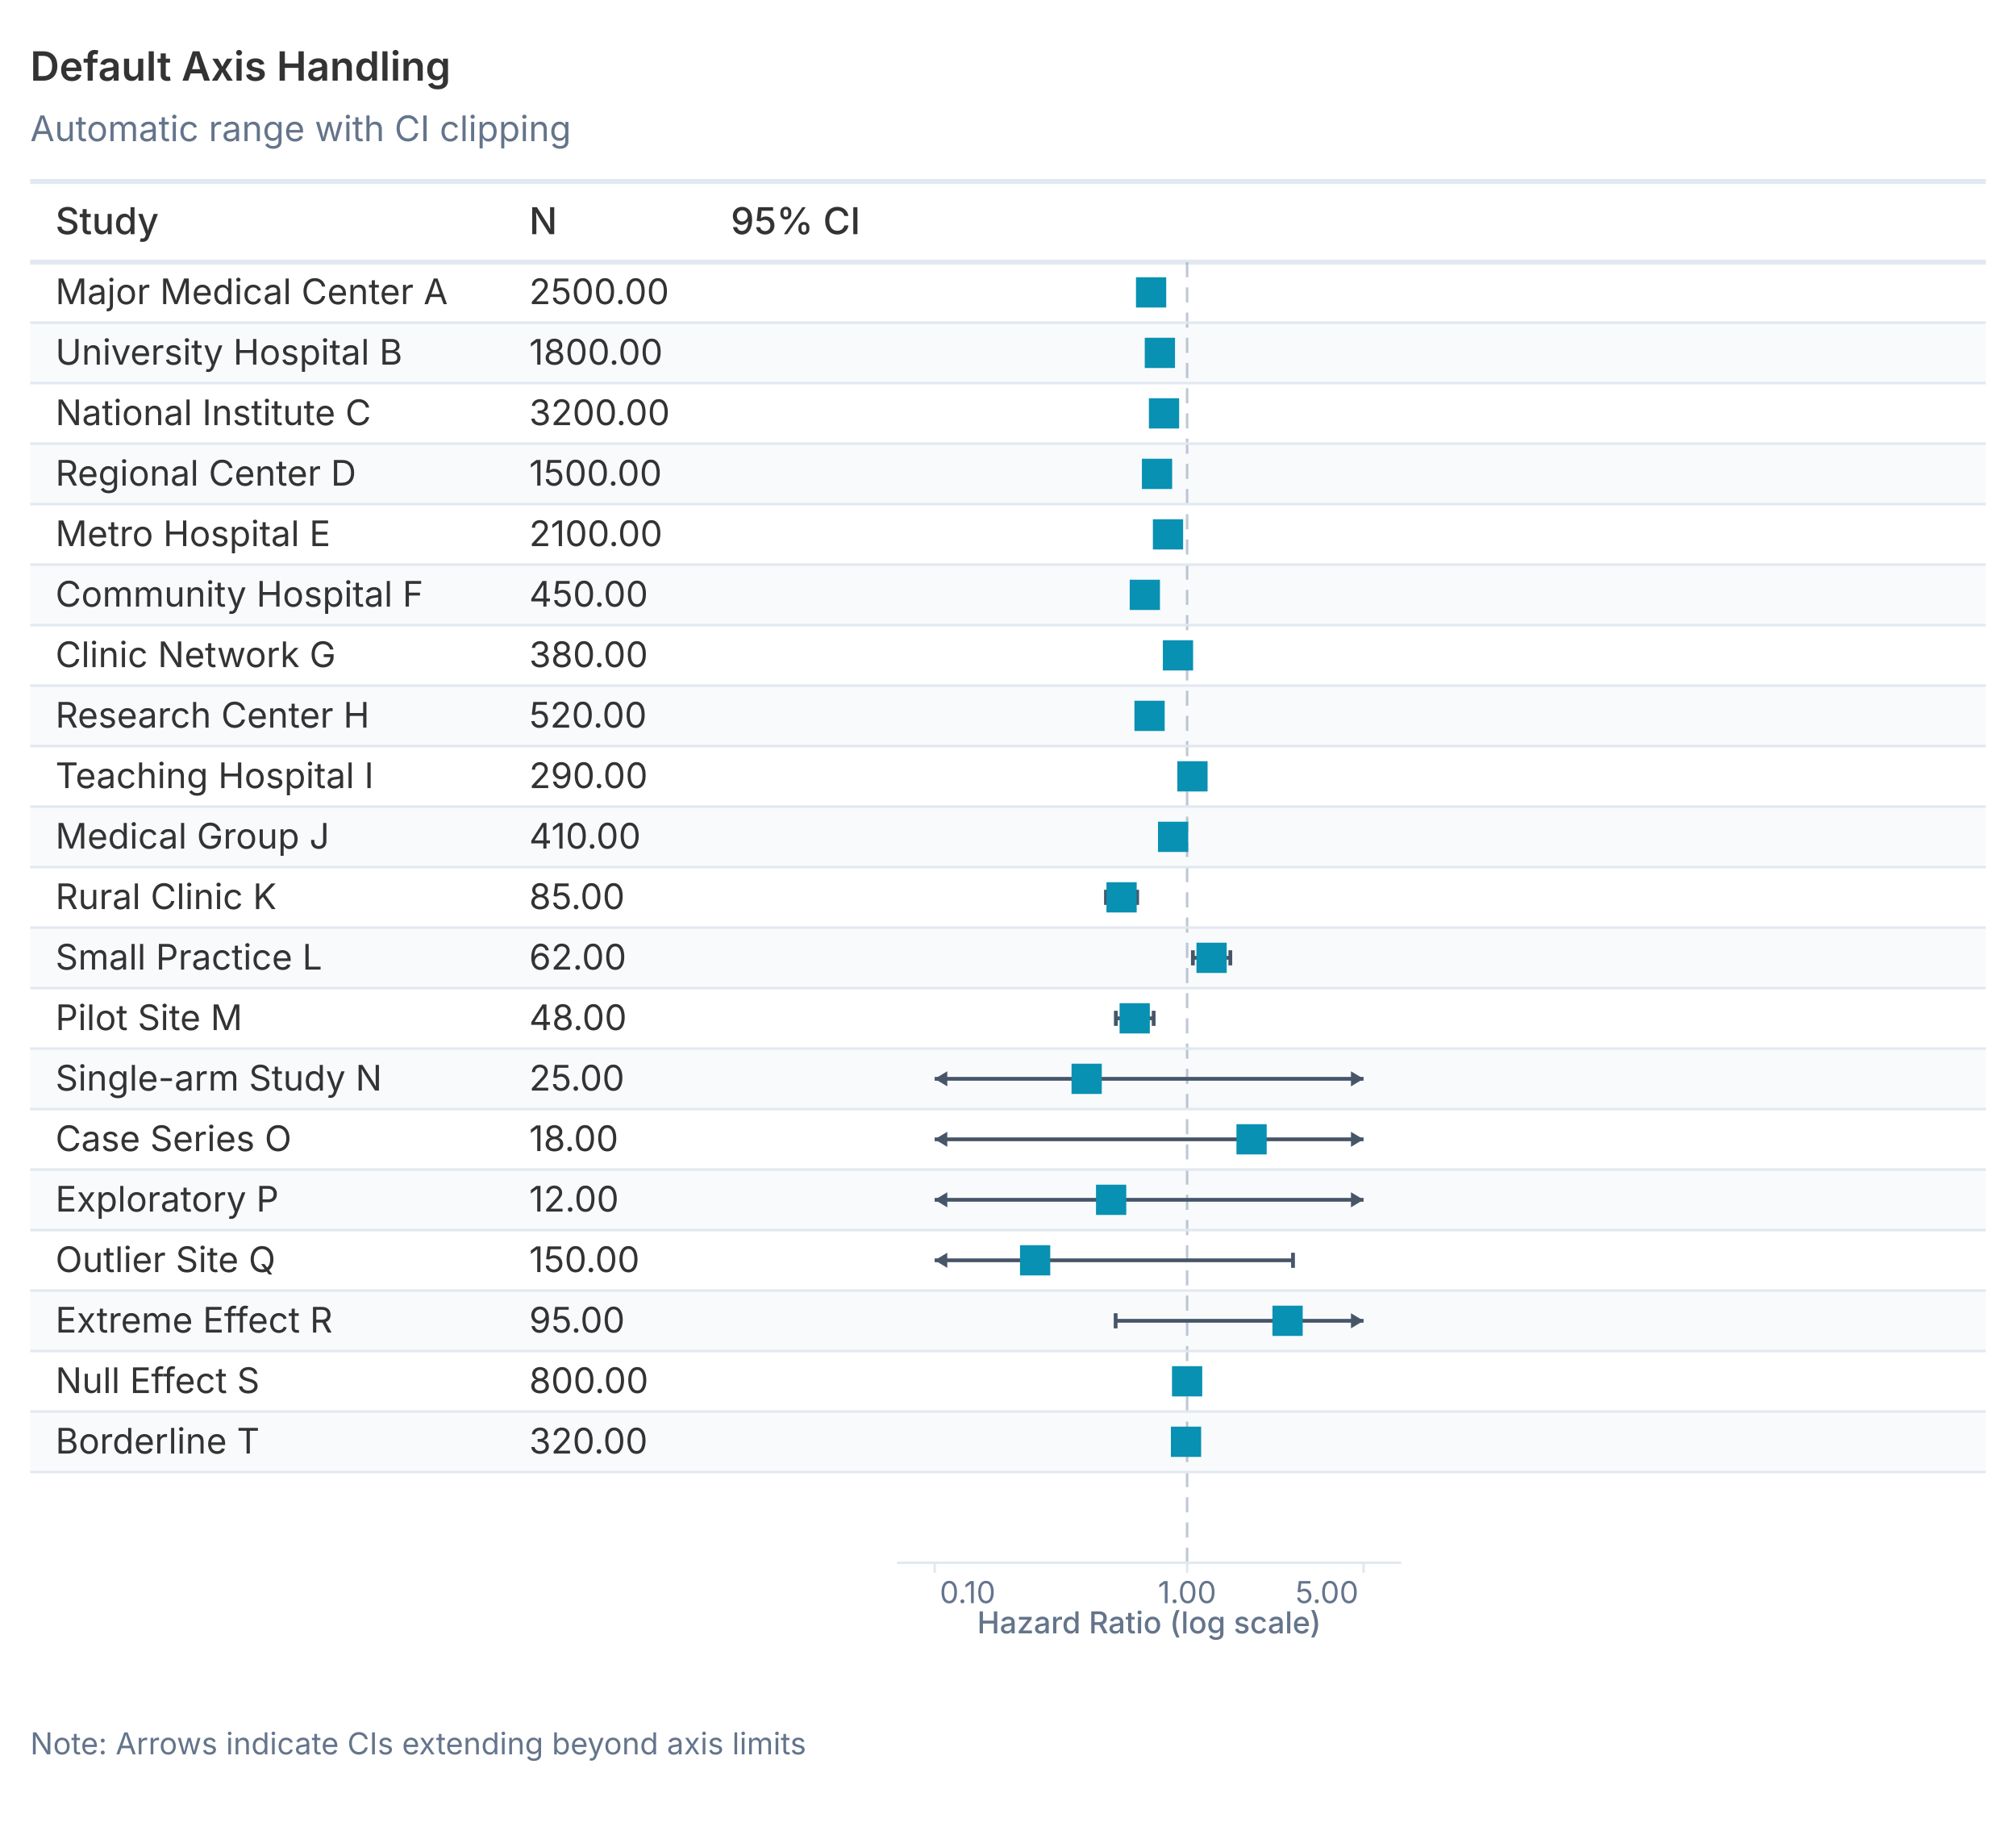
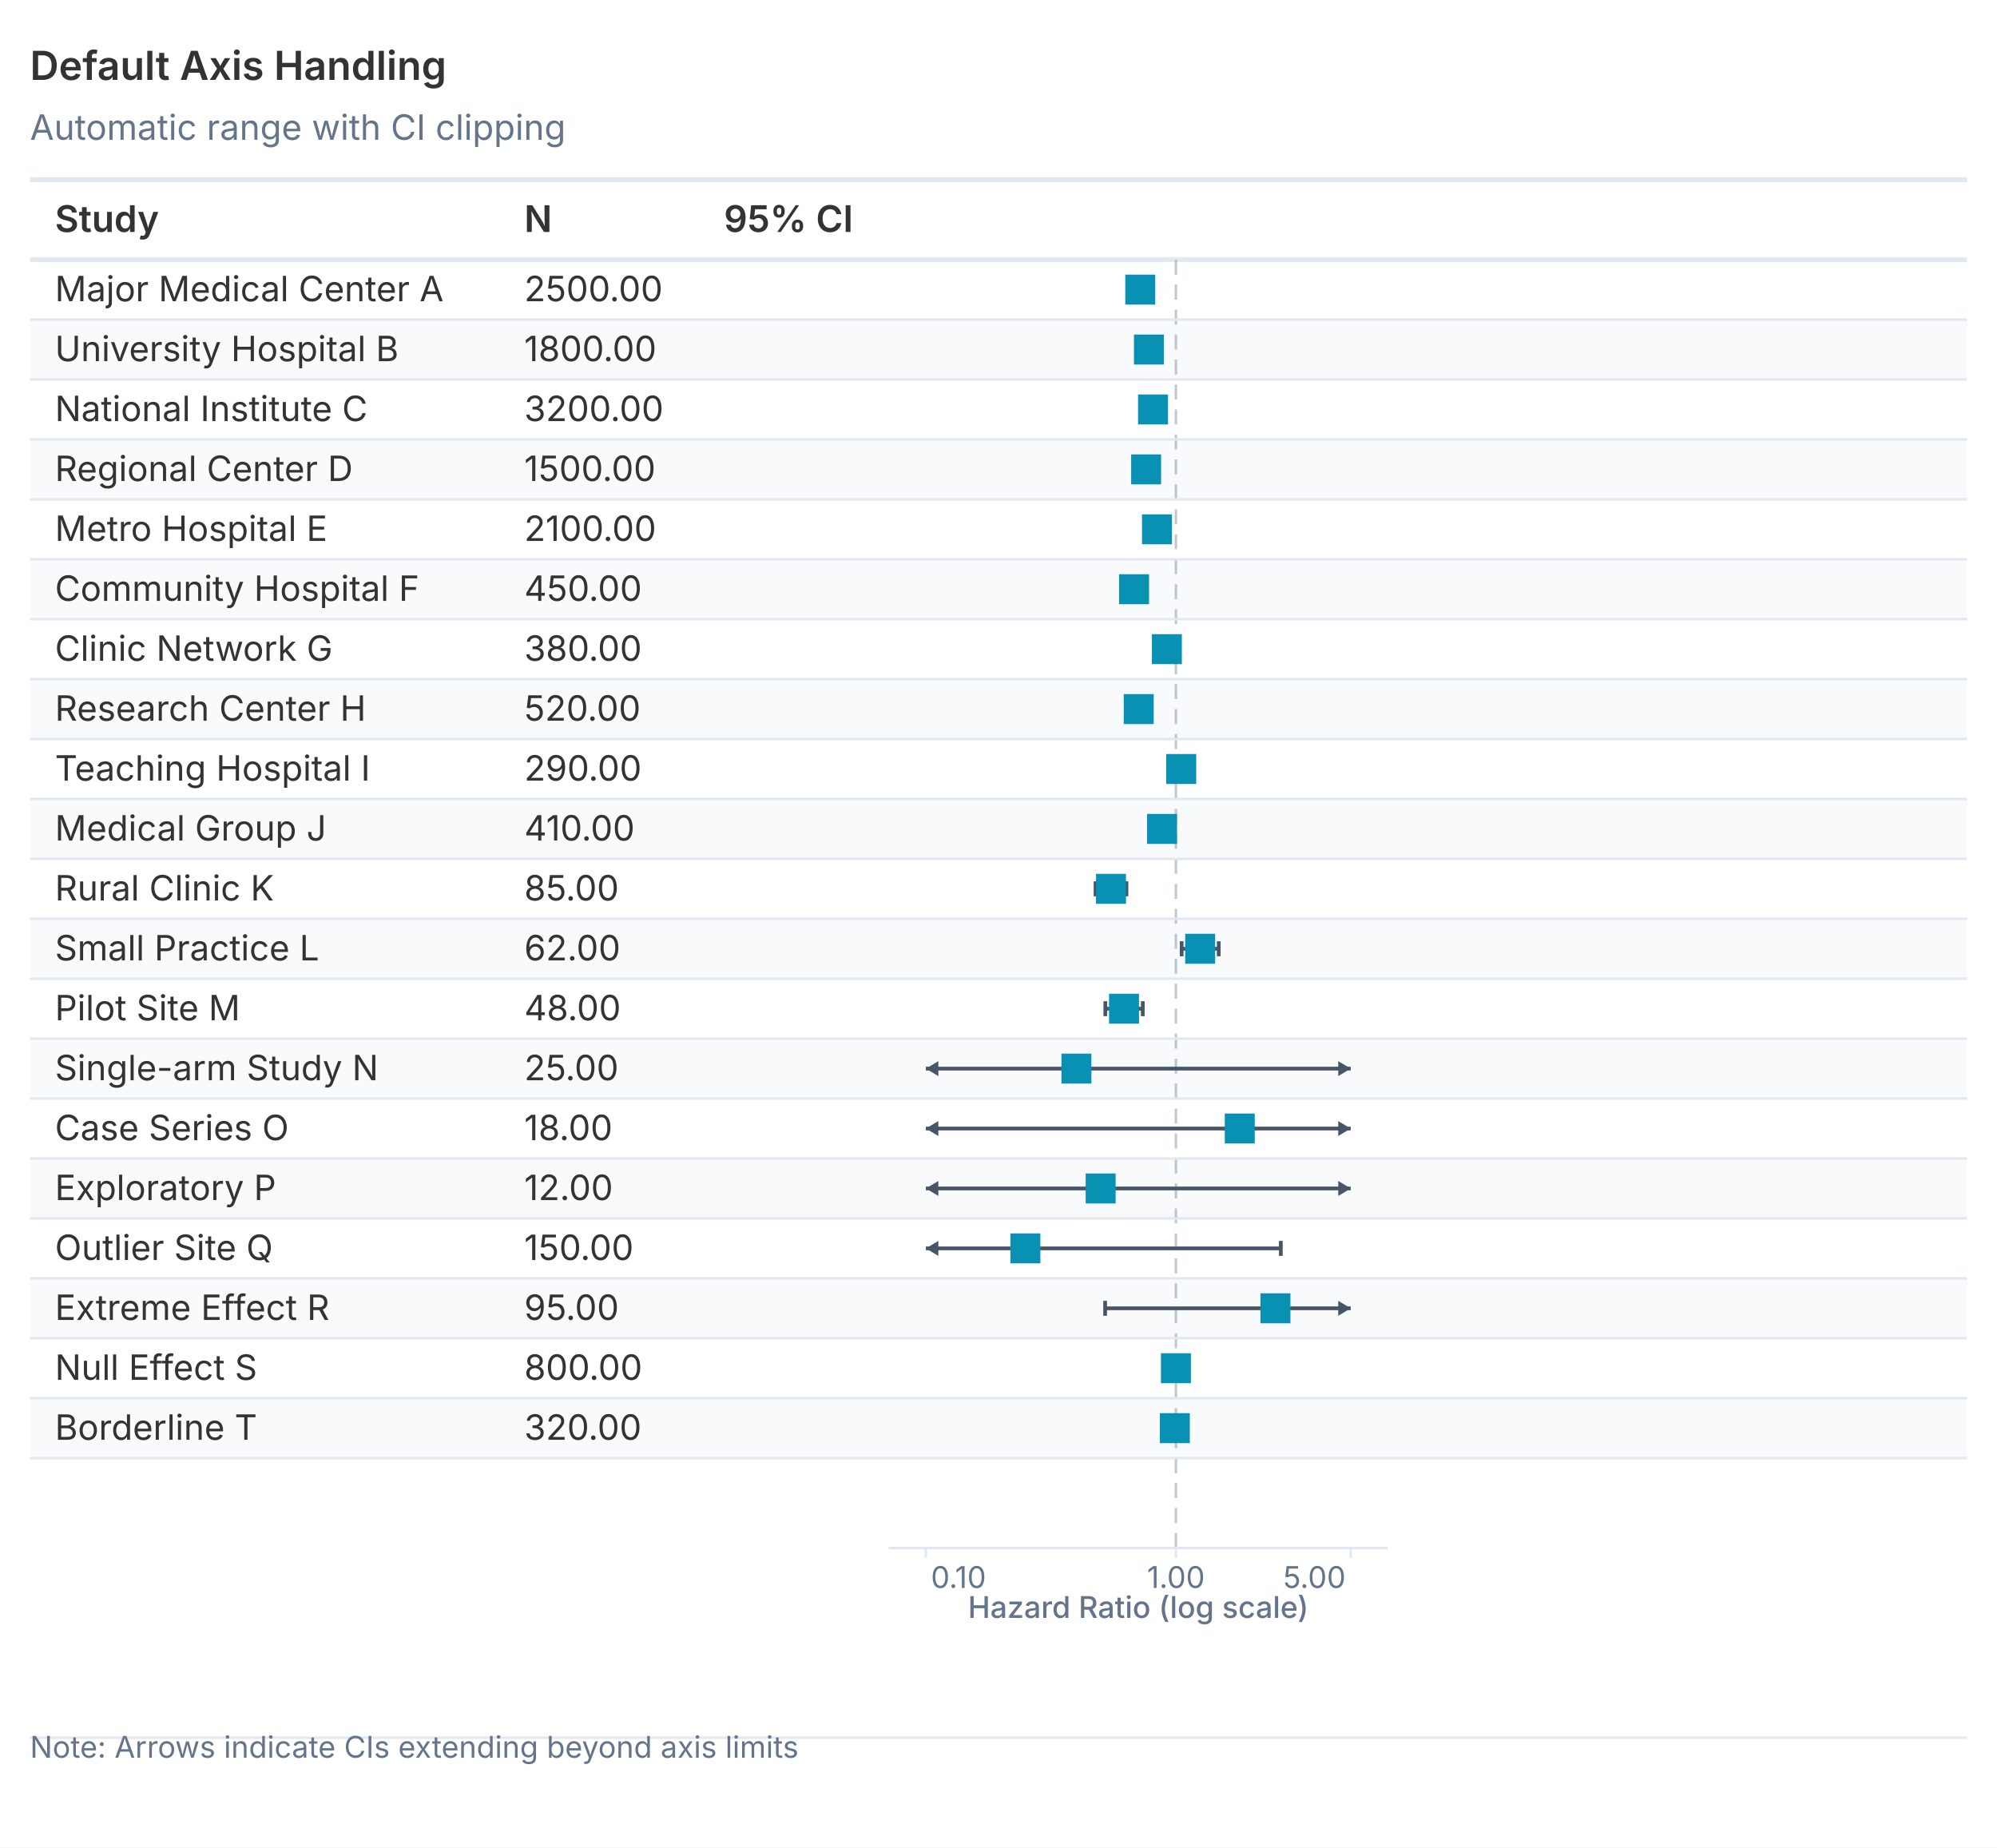
- <svg xmlns="http://www.w3.org/2000/svg" width="800" height="728" viewBox="0 0 800 728">
+ <svg xmlns="http://www.w3.org/2000/svg" width="800" height="740" viewBox="0 0 800 740">
  <rect width="100%" height="100%" fill="#ffffff" />
  <text x="12" y="32" font-family="system-ui, -apple-system, sans-serif" font-size="16px" font-weight="600" fill="#333333">Default Axis Handling</text>
  <text x="12" y="56" font-family="system-ui, -apple-system, sans-serif" font-size="14px" fill="#64748b">Automatic range with CI clipping</text>
  <line x1="12" x2="788" y1="72" y2="72" stroke="#e2e8f0" stroke-width="2" />
-   <text x="22" y="92.9" font-family="system-ui, -apple-system, sans-serif" font-size="14.7px" font-weight="500" fill="#333333">Study</text>
-   <text x="210" y="92.9" font-family="system-ui, -apple-system, sans-serif" font-size="14.7px" font-weight="500" text-anchor="start" fill="#333333">N</text>
-   <text x="290" y="92.9" font-family="system-ui, -apple-system, sans-serif" font-size="14.7px" font-weight="500" text-anchor="start" fill="#333333">95% CI</text>
-   <text x="366" y="92.9" font-family="system-ui, -apple-system, sans-serif" font-size="14.7px" font-weight="500" text-anchor="start" fill="#333333" />
+   <text x="22" y="92.9" font-family="system-ui, -apple-system, sans-serif" font-size="14.7px" font-weight="600" fill="#333333">Study</text>
+   <text x="210" y="92.9" font-family="system-ui, -apple-system, sans-serif" font-size="14.7px" font-weight="600" text-anchor="start" fill="#333333">N</text>
+   <text x="290" y="92.9" font-family="system-ui, -apple-system, sans-serif" font-size="14.7px" font-weight="600" text-anchor="start" fill="#333333">95% CI</text>
+   <text x="366" y="92.9" font-family="system-ui, -apple-system, sans-serif" font-size="14.7px" font-weight="600" text-anchor="start" fill="#333333" />
  <line x1="12" x2="788" y1="104" y2="104" stroke="#e2e8f0" stroke-width="2" />
  <rect x="12" y="128" width="776" height="24" fill="#f8fafc" />
  <rect x="12" y="176" width="776" height="24" fill="#f8fafc" />
  <rect x="12" y="224" width="776" height="24" fill="#f8fafc" />
  <rect x="12" y="272" width="776" height="24" fill="#f8fafc" />
  <rect x="12" y="320" width="776" height="24" fill="#f8fafc" />
  <rect x="12" y="368" width="776" height="24" fill="#f8fafc" />
  <rect x="12" y="416" width="776" height="24" fill="#f8fafc" />
  <rect x="12" y="464" width="776" height="24" fill="#f8fafc" />
  <rect x="12" y="512" width="776" height="24" fill="#f8fafc" />
  <rect x="12" y="560" width="776" height="24" fill="#f8fafc" />
  <line x1="471.078" x2="471.078" y1="104" y2="620" stroke="#94a3b8" stroke-width="1" stroke-opacity="0.6" stroke-dasharray="6,4" />
  <g class="interval effect-0">
    <line x1="455.685" x2="457.919" y1="116" y2="116" stroke="#475569" stroke-width="1.5" />
    <line x1="455.685" x2="455.685" y1="113" y2="119" stroke="#475569" stroke-width="1.5" />
    <line x1="457.919" x2="457.919" y1="113" y2="119" stroke="#475569" stroke-width="1.5" />
    <rect x="450.786" y="110" width="12" height="12" fill="#0891b2" />
  </g>
  <g class="interval effect-0">
    <line x1="459.253" x2="461.261" y1="140" y2="140" stroke="#475569" stroke-width="1.5" />
    <line x1="459.253" x2="459.253" y1="137" y2="143" stroke="#475569" stroke-width="1.5" />
    <line x1="461.261" x2="461.261" y1="137" y2="143" stroke="#475569" stroke-width="1.5" />
    <rect x="454.269" y="134" width="12" height="12" fill="#0891b2" />
  </g>
  <g class="interval effect-0">
    <line x1="460.988" x2="462.814" y1="164" y2="164" stroke="#475569" stroke-width="1.5" />
    <line x1="460.988" x2="460.988" y1="161" y2="167" stroke="#475569" stroke-width="1.5" />
    <line x1="462.814" x2="462.814" y1="161" y2="167" stroke="#475569" stroke-width="1.5" />
    <rect x="455.91" y="158" width="12" height="12" fill="#0891b2" />
  </g>
  <g class="interval effect-0">
    <line x1="457.801" x2="460.491" y1="188" y2="188" stroke="#475569" stroke-width="1.5" />
    <line x1="457.801" x2="457.801" y1="185" y2="191" stroke="#475569" stroke-width="1.5" />
    <line x1="460.491" x2="460.491" y1="185" y2="191" stroke="#475569" stroke-width="1.5" />
    <rect x="453.138" y="182" width="12" height="12" fill="#0891b2" />
  </g>
  <g class="interval effect-0">
    <line x1="462.497" x2="464.516" y1="212" y2="212" stroke="#475569" stroke-width="1.5" />
    <line x1="462.497" x2="462.497" y1="209" y2="215" stroke="#475569" stroke-width="1.5" />
    <line x1="464.516" x2="464.516" y1="209" y2="215" stroke="#475569" stroke-width="1.5" />
    <rect x="457.493" y="206" width="12" height="12" fill="#0891b2" />
  </g>
  <g class="interval effect-0">
    <line x1="451.865" x2="456.726" y1="236" y2="236" stroke="#475569" stroke-width="1.5" />
    <line x1="451.865" x2="451.865" y1="233" y2="239" stroke="#475569" stroke-width="1.5" />
    <line x1="456.726" x2="456.726" y1="233" y2="239" stroke="#475569" stroke-width="1.5" />
    <rect x="448.299" y="230" width="12" height="12" fill="#0891b2" />
  </g>
  <g class="interval effect-0">
    <line x1="465.169" x2="469.753" y1="260" y2="260" stroke="#475569" stroke-width="1.5" />
    <line x1="465.169" x2="465.169" y1="257" y2="263" stroke="#475569" stroke-width="1.5" />
    <line x1="469.753" x2="469.753" y1="257" y2="263" stroke="#475569" stroke-width="1.5" />
    <rect x="461.451" y="254" width="12" height="12" fill="#0891b2" />
  </g>
  <g class="interval effect-0">
    <line x1="454.363" x2="458.037" y1="284" y2="284" stroke="#475569" stroke-width="1.5" />
    <line x1="454.363" x2="454.363" y1="281" y2="287" stroke="#475569" stroke-width="1.5" />
    <line x1="458.037" x2="458.037" y1="281" y2="287" stroke="#475569" stroke-width="1.5" />
    <rect x="450.178" y="278" width="12" height="12" fill="#0891b2" />
  </g>
  <g class="interval effect-0">
    <line x1="469.887" x2="476.511" y1="308" y2="308" stroke="#475569" stroke-width="1.5" />
    <line x1="469.887" x2="469.887" y1="305" y2="311" stroke="#475569" stroke-width="1.5" />
    <line x1="476.511" x2="476.511" y1="305" y2="311" stroke="#475569" stroke-width="1.5" />
    <rect x="467.201" y="302" width="12" height="12" fill="#0891b2" />
  </g>
  <g class="interval effect-0">
    <line x1="463.699" x2="467.356" y1="332" y2="332" stroke="#475569" stroke-width="1.5" />
    <line x1="463.699" x2="463.699" y1="329" y2="335" stroke="#475569" stroke-width="1.5" />
    <line x1="467.356" x2="467.356" y1="329" y2="335" stroke="#475569" stroke-width="1.5" />
    <rect x="459.517" y="326" width="12" height="12" fill="#0891b2" />
  </g>
  <g class="interval effect-0">
    <line x1="438.873" x2="451.252" y1="356" y2="356" stroke="#475569" stroke-width="1.5" />
    <line x1="438.873" x2="438.873" y1="353" y2="359" stroke="#475569" stroke-width="1.5" />
    <line x1="451.252" x2="451.252" y1="353" y2="359" stroke="#475569" stroke-width="1.5" />
    <rect x="439.068" y="350" width="12" height="12" fill="#0891b2" />
  </g>
  <g class="interval effect-0">
    <line x1="473.366" x2="488.223" y1="380" y2="380" stroke="#475569" stroke-width="1.5" />
    <line x1="473.366" x2="473.366" y1="377" y2="383" stroke="#475569" stroke-width="1.5" />
    <line x1="488.223" x2="488.223" y1="377" y2="383" stroke="#475569" stroke-width="1.5" />
    <rect x="474.786" y="374" width="12" height="12" fill="#0891b2" />
  </g>
  <g class="interval effect-0">
    <line x1="442.795" x2="457.801" y1="404" y2="404" stroke="#475569" stroke-width="1.5" />
    <line x1="442.795" x2="442.795" y1="401" y2="407" stroke="#475569" stroke-width="1.5" />
    <line x1="457.801" x2="457.801" y1="401" y2="407" stroke="#475569" stroke-width="1.5" />
    <rect x="444.281" y="398" width="12" height="12" fill="#0891b2" />
  </g>
  <g class="interval effect-0">
    <line x1="370.901" x2="541.099" y1="428" y2="428" stroke="#475569" stroke-width="1.5" />
    <path d="M 370.901 428 L 375.901 425 L 375.901 431 Z" fill="#475569" />
    <path d="M 541.099 428 L 536.099 425 L 536.099 431 Z" fill="#475569" />
    <rect x="425.214" y="422" width="12" height="12" fill="#0891b2" />
  </g>
  <g class="interval effect-0">
    <line x1="370.901" x2="541.099" y1="452" y2="452" stroke="#475569" stroke-width="1.5" />
    <path d="M 370.901 452 L 375.901 449 L 375.901 455 Z" fill="#475569" />
    <path d="M 541.099 452 L 536.099 449 L 536.099 455 Z" fill="#475569" />
    <rect x="490.651" y="446" width="12" height="12" fill="#0891b2" />
  </g>
  <g class="interval effect-0">
    <line x1="370.901" x2="541.099" y1="476" y2="476" stroke="#475569" stroke-width="1.5" />
    <path d="M 370.901 476 L 375.901 473 L 375.901 479 Z" fill="#475569" />
    <path d="M 541.099 476 L 536.099 473 L 536.099 479 Z" fill="#475569" />
    <rect x="434.922" y="470" width="12" height="12" fill="#0891b2" />
  </g>
  <g class="interval effect-0">
    <line x1="370.901" x2="513.098" y1="500" y2="500" stroke="#475569" stroke-width="1.5" />
    <path d="M 370.901 500 L 375.901 497 L 375.901 503 Z" fill="#475569" />
    <line x1="513.098" x2="513.098" y1="497" y2="503" stroke="#475569" stroke-width="1.5" />
    <rect x="404.766" y="494" width="12" height="12" fill="#0891b2" />
  </g>
  <g class="interval effect-0">
    <line x1="442.712" x2="541.099" y1="524" y2="524" stroke="#475569" stroke-width="1.5" />
    <line x1="442.712" x2="442.712" y1="521" y2="527" stroke="#475569" stroke-width="1.5" />
    <path d="M 541.099 524 L 536.099 521 L 536.099 527 Z" fill="#475569" />
    <rect x="504.943" y="518" width="12" height="12" fill="#0891b2" />
  </g>
  <g class="interval effect-0">
    <line x1="469.393" x2="472.784" y1="548" y2="548" stroke="#475569" stroke-width="1.5" />
    <line x1="469.393" x2="469.393" y1="545" y2="551" stroke="#475569" stroke-width="1.5" />
    <line x1="472.784" x2="472.784" y1="545" y2="551" stroke="#475569" stroke-width="1.5" />
    <rect x="465.078" y="542" width="12" height="12" fill="#0891b2" />
  </g>
  <g class="interval effect-0">
    <line x1="468.061" x2="473.201" y1="572" y2="572" stroke="#475569" stroke-width="1.5" />
    <line x1="468.061" x2="468.061" y1="569" y2="575" stroke="#475569" stroke-width="1.5" />
    <line x1="473.201" x2="473.201" y1="569" y2="575" stroke="#475569" stroke-width="1.5" />
    <rect x="464.641" y="566" width="12" height="12" fill="#0891b2" />
  </g>
  <g transform="translate(0, 620)">
    <line x1="356" x2="556" y1="0" y2="0" stroke="#e2e8f0" stroke-width="1" />
    <line x1="370.901" x2="370.901" y1="0" y2="4" stroke="#e2e8f0" stroke-width="1" />
    <text x="372.901" y="16" text-anchor="start" font-family="system-ui, -apple-system, sans-serif" font-size="12px" fill="#64748b">0.10</text>
    <line x1="471.078" x2="471.078" y1="0" y2="4" stroke="#e2e8f0" stroke-width="1" />
    <text x="471.078" y="16" text-anchor="middle" font-family="system-ui, -apple-system, sans-serif" font-size="12px" fill="#64748b">1.00</text>
    <line x1="541.099" x2="541.099" y1="0" y2="4" stroke="#e2e8f0" stroke-width="1" />
    <text x="539.099" y="16" text-anchor="end" font-family="system-ui, -apple-system, sans-serif" font-size="12px" fill="#64748b">5.00</text>
    <text x="456" y="28" text-anchor="middle" font-family="system-ui, -apple-system, sans-serif" font-size="12px" font-weight="500" fill="#64748b">Hazard Ratio (log scale)</text>
  </g>
  <text x="22" y="120.667" font-family="system-ui, -apple-system, sans-serif" font-size="14px" font-weight="400" font-style="normal" fill="#333333">Major Medical Center A</text>
  <text x="210" y="120.667" font-family="system-ui, -apple-system, sans-serif" font-size="14px" font-weight="400" font-style="normal" text-anchor="start" fill="#333333">2500.00</text>
  <text x="290" y="120.667" font-family="system-ui, -apple-system, sans-serif" font-size="14px" font-weight="400" font-style="normal" text-anchor="start" fill="#333333" />
  <line x1="12" x2="788" y1="128" y2="128" stroke="#e2e8f0" stroke-width="1" />
  <text x="22" y="144.667" font-family="system-ui, -apple-system, sans-serif" font-size="14px" font-weight="400" font-style="normal" fill="#333333">University Hospital B</text>
  <text x="210" y="144.667" font-family="system-ui, -apple-system, sans-serif" font-size="14px" font-weight="400" font-style="normal" text-anchor="start" fill="#333333">1800.00</text>
  <text x="290" y="144.667" font-family="system-ui, -apple-system, sans-serif" font-size="14px" font-weight="400" font-style="normal" text-anchor="start" fill="#333333" />
  <line x1="12" x2="788" y1="152" y2="152" stroke="#e2e8f0" stroke-width="1" />
  <text x="22" y="168.667" font-family="system-ui, -apple-system, sans-serif" font-size="14px" font-weight="400" font-style="normal" fill="#333333">National Institute C</text>
  <text x="210" y="168.667" font-family="system-ui, -apple-system, sans-serif" font-size="14px" font-weight="400" font-style="normal" text-anchor="start" fill="#333333">3200.00</text>
  <text x="290" y="168.667" font-family="system-ui, -apple-system, sans-serif" font-size="14px" font-weight="400" font-style="normal" text-anchor="start" fill="#333333" />
  <line x1="12" x2="788" y1="176" y2="176" stroke="#e2e8f0" stroke-width="1" />
  <text x="22" y="192.667" font-family="system-ui, -apple-system, sans-serif" font-size="14px" font-weight="400" font-style="normal" fill="#333333">Regional Center D</text>
  <text x="210" y="192.667" font-family="system-ui, -apple-system, sans-serif" font-size="14px" font-weight="400" font-style="normal" text-anchor="start" fill="#333333">1500.00</text>
  <text x="290" y="192.667" font-family="system-ui, -apple-system, sans-serif" font-size="14px" font-weight="400" font-style="normal" text-anchor="start" fill="#333333" />
  <line x1="12" x2="788" y1="200" y2="200" stroke="#e2e8f0" stroke-width="1" />
  <text x="22" y="216.667" font-family="system-ui, -apple-system, sans-serif" font-size="14px" font-weight="400" font-style="normal" fill="#333333">Metro Hospital E</text>
  <text x="210" y="216.667" font-family="system-ui, -apple-system, sans-serif" font-size="14px" font-weight="400" font-style="normal" text-anchor="start" fill="#333333">2100.00</text>
  <text x="290" y="216.667" font-family="system-ui, -apple-system, sans-serif" font-size="14px" font-weight="400" font-style="normal" text-anchor="start" fill="#333333" />
  <line x1="12" x2="788" y1="224" y2="224" stroke="#e2e8f0" stroke-width="1" />
  <text x="22" y="240.667" font-family="system-ui, -apple-system, sans-serif" font-size="14px" font-weight="400" font-style="normal" fill="#333333">Community Hospital F</text>
  <text x="210" y="240.667" font-family="system-ui, -apple-system, sans-serif" font-size="14px" font-weight="400" font-style="normal" text-anchor="start" fill="#333333">450.00</text>
  <text x="290" y="240.667" font-family="system-ui, -apple-system, sans-serif" font-size="14px" font-weight="400" font-style="normal" text-anchor="start" fill="#333333" />
  <line x1="12" x2="788" y1="248" y2="248" stroke="#e2e8f0" stroke-width="1" />
  <text x="22" y="264.667" font-family="system-ui, -apple-system, sans-serif" font-size="14px" font-weight="400" font-style="normal" fill="#333333">Clinic Network G</text>
  <text x="210" y="264.667" font-family="system-ui, -apple-system, sans-serif" font-size="14px" font-weight="400" font-style="normal" text-anchor="start" fill="#333333">380.00</text>
  <text x="290" y="264.667" font-family="system-ui, -apple-system, sans-serif" font-size="14px" font-weight="400" font-style="normal" text-anchor="start" fill="#333333" />
  <line x1="12" x2="788" y1="272" y2="272" stroke="#e2e8f0" stroke-width="1" />
  <text x="22" y="288.667" font-family="system-ui, -apple-system, sans-serif" font-size="14px" font-weight="400" font-style="normal" fill="#333333">Research Center H</text>
  <text x="210" y="288.667" font-family="system-ui, -apple-system, sans-serif" font-size="14px" font-weight="400" font-style="normal" text-anchor="start" fill="#333333">520.00</text>
  <text x="290" y="288.667" font-family="system-ui, -apple-system, sans-serif" font-size="14px" font-weight="400" font-style="normal" text-anchor="start" fill="#333333" />
  <line x1="12" x2="788" y1="296" y2="296" stroke="#e2e8f0" stroke-width="1" />
  <text x="22" y="312.667" font-family="system-ui, -apple-system, sans-serif" font-size="14px" font-weight="400" font-style="normal" fill="#333333">Teaching Hospital I</text>
  <text x="210" y="312.667" font-family="system-ui, -apple-system, sans-serif" font-size="14px" font-weight="400" font-style="normal" text-anchor="start" fill="#333333">290.00</text>
  <text x="290" y="312.667" font-family="system-ui, -apple-system, sans-serif" font-size="14px" font-weight="400" font-style="normal" text-anchor="start" fill="#333333" />
  <line x1="12" x2="788" y1="320" y2="320" stroke="#e2e8f0" stroke-width="1" />
  <text x="22" y="336.667" font-family="system-ui, -apple-system, sans-serif" font-size="14px" font-weight="400" font-style="normal" fill="#333333">Medical Group J</text>
  <text x="210" y="336.667" font-family="system-ui, -apple-system, sans-serif" font-size="14px" font-weight="400" font-style="normal" text-anchor="start" fill="#333333">410.00</text>
  <text x="290" y="336.667" font-family="system-ui, -apple-system, sans-serif" font-size="14px" font-weight="400" font-style="normal" text-anchor="start" fill="#333333" />
  <line x1="12" x2="788" y1="344" y2="344" stroke="#e2e8f0" stroke-width="1" />
  <text x="22" y="360.667" font-family="system-ui, -apple-system, sans-serif" font-size="14px" font-weight="400" font-style="normal" fill="#333333">Rural Clinic K</text>
  <text x="210" y="360.667" font-family="system-ui, -apple-system, sans-serif" font-size="14px" font-weight="400" font-style="normal" text-anchor="start" fill="#333333">85.00</text>
  <text x="290" y="360.667" font-family="system-ui, -apple-system, sans-serif" font-size="14px" font-weight="400" font-style="normal" text-anchor="start" fill="#333333" />
  <line x1="12" x2="788" y1="368" y2="368" stroke="#e2e8f0" stroke-width="1" />
  <text x="22" y="384.667" font-family="system-ui, -apple-system, sans-serif" font-size="14px" font-weight="400" font-style="normal" fill="#333333">Small Practice L</text>
  <text x="210" y="384.667" font-family="system-ui, -apple-system, sans-serif" font-size="14px" font-weight="400" font-style="normal" text-anchor="start" fill="#333333">62.00</text>
  <text x="290" y="384.667" font-family="system-ui, -apple-system, sans-serif" font-size="14px" font-weight="400" font-style="normal" text-anchor="start" fill="#333333" />
  <line x1="12" x2="788" y1="392" y2="392" stroke="#e2e8f0" stroke-width="1" />
  <text x="22" y="408.667" font-family="system-ui, -apple-system, sans-serif" font-size="14px" font-weight="400" font-style="normal" fill="#333333">Pilot Site M</text>
  <text x="210" y="408.667" font-family="system-ui, -apple-system, sans-serif" font-size="14px" font-weight="400" font-style="normal" text-anchor="start" fill="#333333">48.00</text>
  <text x="290" y="408.667" font-family="system-ui, -apple-system, sans-serif" font-size="14px" font-weight="400" font-style="normal" text-anchor="start" fill="#333333" />
  <line x1="12" x2="788" y1="416" y2="416" stroke="#e2e8f0" stroke-width="1" />
  <text x="22" y="432.667" font-family="system-ui, -apple-system, sans-serif" font-size="14px" font-weight="400" font-style="normal" fill="#333333">Single-arm Study N</text>
  <text x="210" y="432.667" font-family="system-ui, -apple-system, sans-serif" font-size="14px" font-weight="400" font-style="normal" text-anchor="start" fill="#333333">25.00</text>
  <text x="290" y="432.667" font-family="system-ui, -apple-system, sans-serif" font-size="14px" font-weight="400" font-style="normal" text-anchor="start" fill="#333333" />
  <line x1="12" x2="788" y1="440" y2="440" stroke="#e2e8f0" stroke-width="1" />
  <text x="22" y="456.667" font-family="system-ui, -apple-system, sans-serif" font-size="14px" font-weight="400" font-style="normal" fill="#333333">Case Series O</text>
  <text x="210" y="456.667" font-family="system-ui, -apple-system, sans-serif" font-size="14px" font-weight="400" font-style="normal" text-anchor="start" fill="#333333">18.00</text>
  <text x="290" y="456.667" font-family="system-ui, -apple-system, sans-serif" font-size="14px" font-weight="400" font-style="normal" text-anchor="start" fill="#333333" />
  <line x1="12" x2="788" y1="464" y2="464" stroke="#e2e8f0" stroke-width="1" />
  <text x="22" y="480.667" font-family="system-ui, -apple-system, sans-serif" font-size="14px" font-weight="400" font-style="normal" fill="#333333">Exploratory P</text>
  <text x="210" y="480.667" font-family="system-ui, -apple-system, sans-serif" font-size="14px" font-weight="400" font-style="normal" text-anchor="start" fill="#333333">12.00</text>
  <text x="290" y="480.667" font-family="system-ui, -apple-system, sans-serif" font-size="14px" font-weight="400" font-style="normal" text-anchor="start" fill="#333333" />
  <line x1="12" x2="788" y1="488" y2="488" stroke="#e2e8f0" stroke-width="1" />
  <text x="22" y="504.667" font-family="system-ui, -apple-system, sans-serif" font-size="14px" font-weight="400" font-style="normal" fill="#333333">Outlier Site Q</text>
  <text x="210" y="504.667" font-family="system-ui, -apple-system, sans-serif" font-size="14px" font-weight="400" font-style="normal" text-anchor="start" fill="#333333">150.00</text>
  <text x="290" y="504.667" font-family="system-ui, -apple-system, sans-serif" font-size="14px" font-weight="400" font-style="normal" text-anchor="start" fill="#333333" />
  <line x1="12" x2="788" y1="512" y2="512" stroke="#e2e8f0" stroke-width="1" />
  <text x="22" y="528.667" font-family="system-ui, -apple-system, sans-serif" font-size="14px" font-weight="400" font-style="normal" fill="#333333">Extreme Effect R</text>
  <text x="210" y="528.667" font-family="system-ui, -apple-system, sans-serif" font-size="14px" font-weight="400" font-style="normal" text-anchor="start" fill="#333333">95.00</text>
  <text x="290" y="528.667" font-family="system-ui, -apple-system, sans-serif" font-size="14px" font-weight="400" font-style="normal" text-anchor="start" fill="#333333" />
  <line x1="12" x2="788" y1="536" y2="536" stroke="#e2e8f0" stroke-width="1" />
  <text x="22" y="552.667" font-family="system-ui, -apple-system, sans-serif" font-size="14px" font-weight="400" font-style="normal" fill="#333333">Null Effect S</text>
  <text x="210" y="552.667" font-family="system-ui, -apple-system, sans-serif" font-size="14px" font-weight="400" font-style="normal" text-anchor="start" fill="#333333">800.00</text>
  <text x="290" y="552.667" font-family="system-ui, -apple-system, sans-serif" font-size="14px" font-weight="400" font-style="normal" text-anchor="start" fill="#333333" />
  <line x1="12" x2="788" y1="560" y2="560" stroke="#e2e8f0" stroke-width="1" />
  <text x="22" y="576.667" font-family="system-ui, -apple-system, sans-serif" font-size="14px" font-weight="400" font-style="normal" fill="#333333">Borderline T</text>
  <text x="210" y="576.667" font-family="system-ui, -apple-system, sans-serif" font-size="14px" font-weight="400" font-style="normal" text-anchor="start" fill="#333333">320.00</text>
  <text x="290" y="576.667" font-family="system-ui, -apple-system, sans-serif" font-size="14px" font-weight="400" font-style="normal" text-anchor="start" fill="#333333" />
  <line x1="12" x2="788" y1="584" y2="584" stroke="#e2e8f0" stroke-width="1" />
-   <text x="12" y="696" font-family="system-ui, -apple-system, sans-serif" font-size="12px" fill="#64748b">Note: Arrows indicate CIs extending beyond axis limits</text>
+   <line x1="12" x2="788" y1="696" y2="696" stroke="#e2e8f0" stroke-width="1" />
+   <text x="12" y="704" font-family="system-ui, -apple-system, sans-serif" font-size="12px" fill="#64748b">Note: Arrows indicate CIs extending beyond axis limits</text>
</svg>
